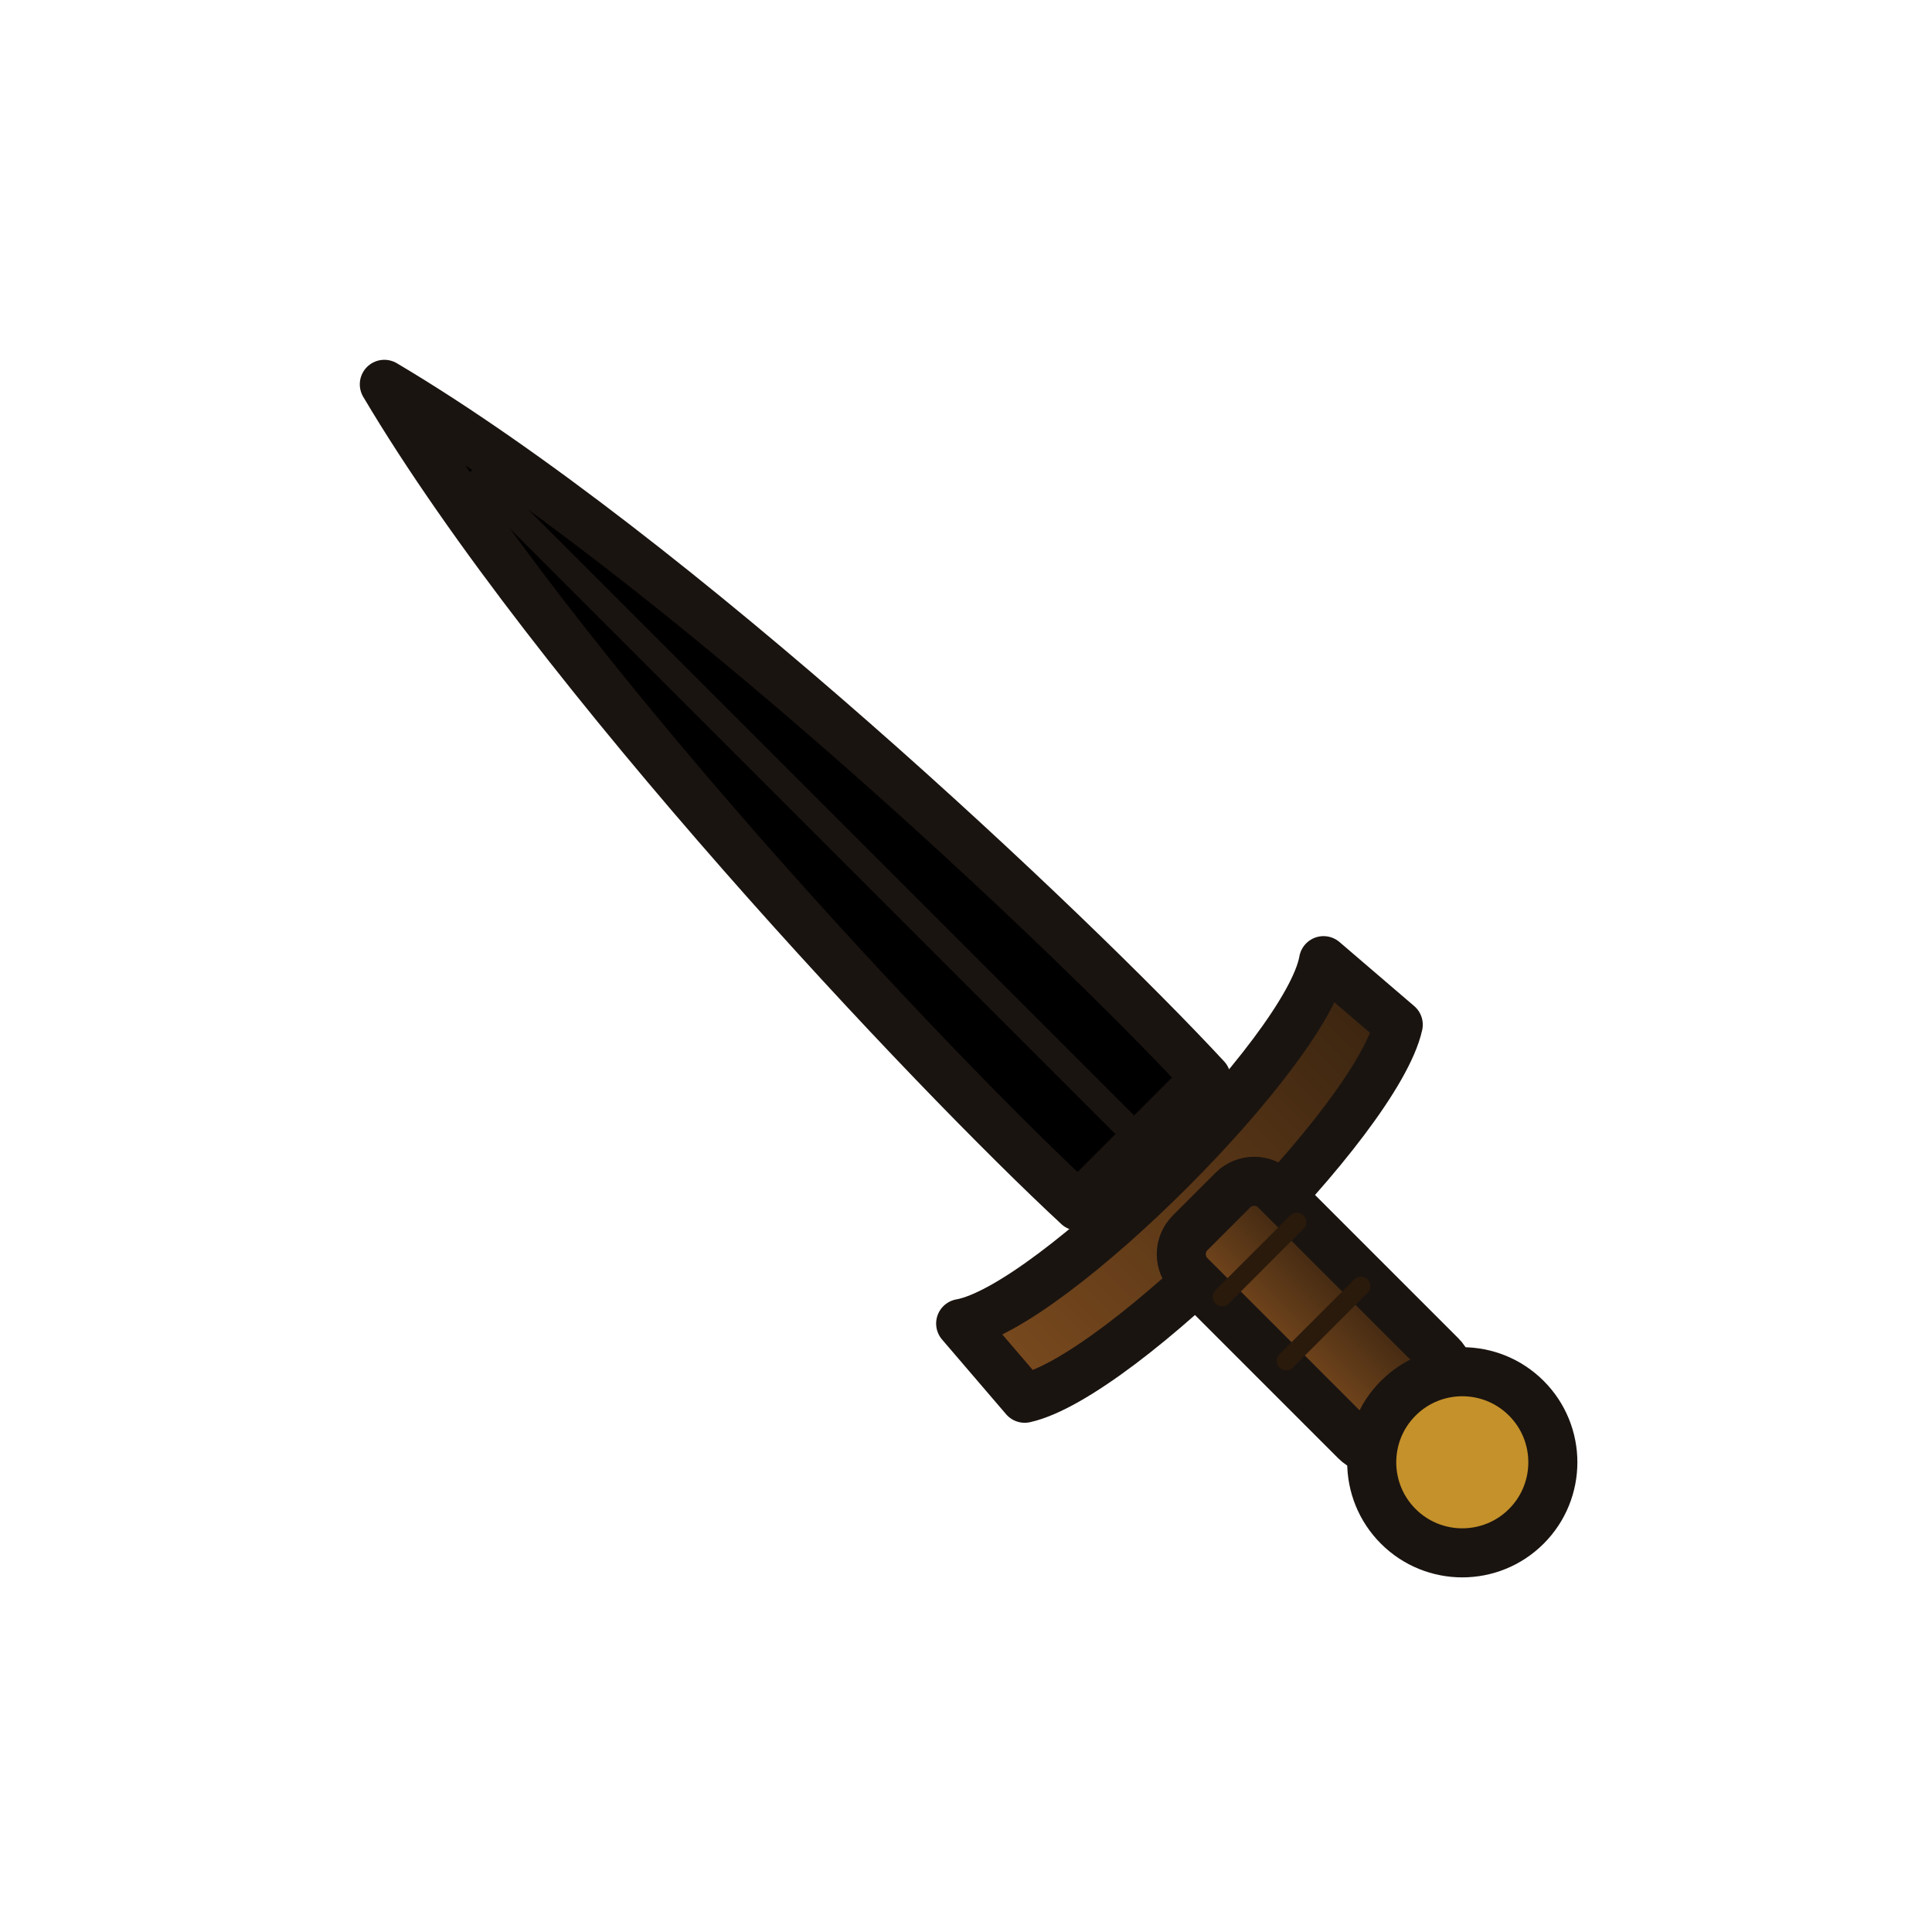
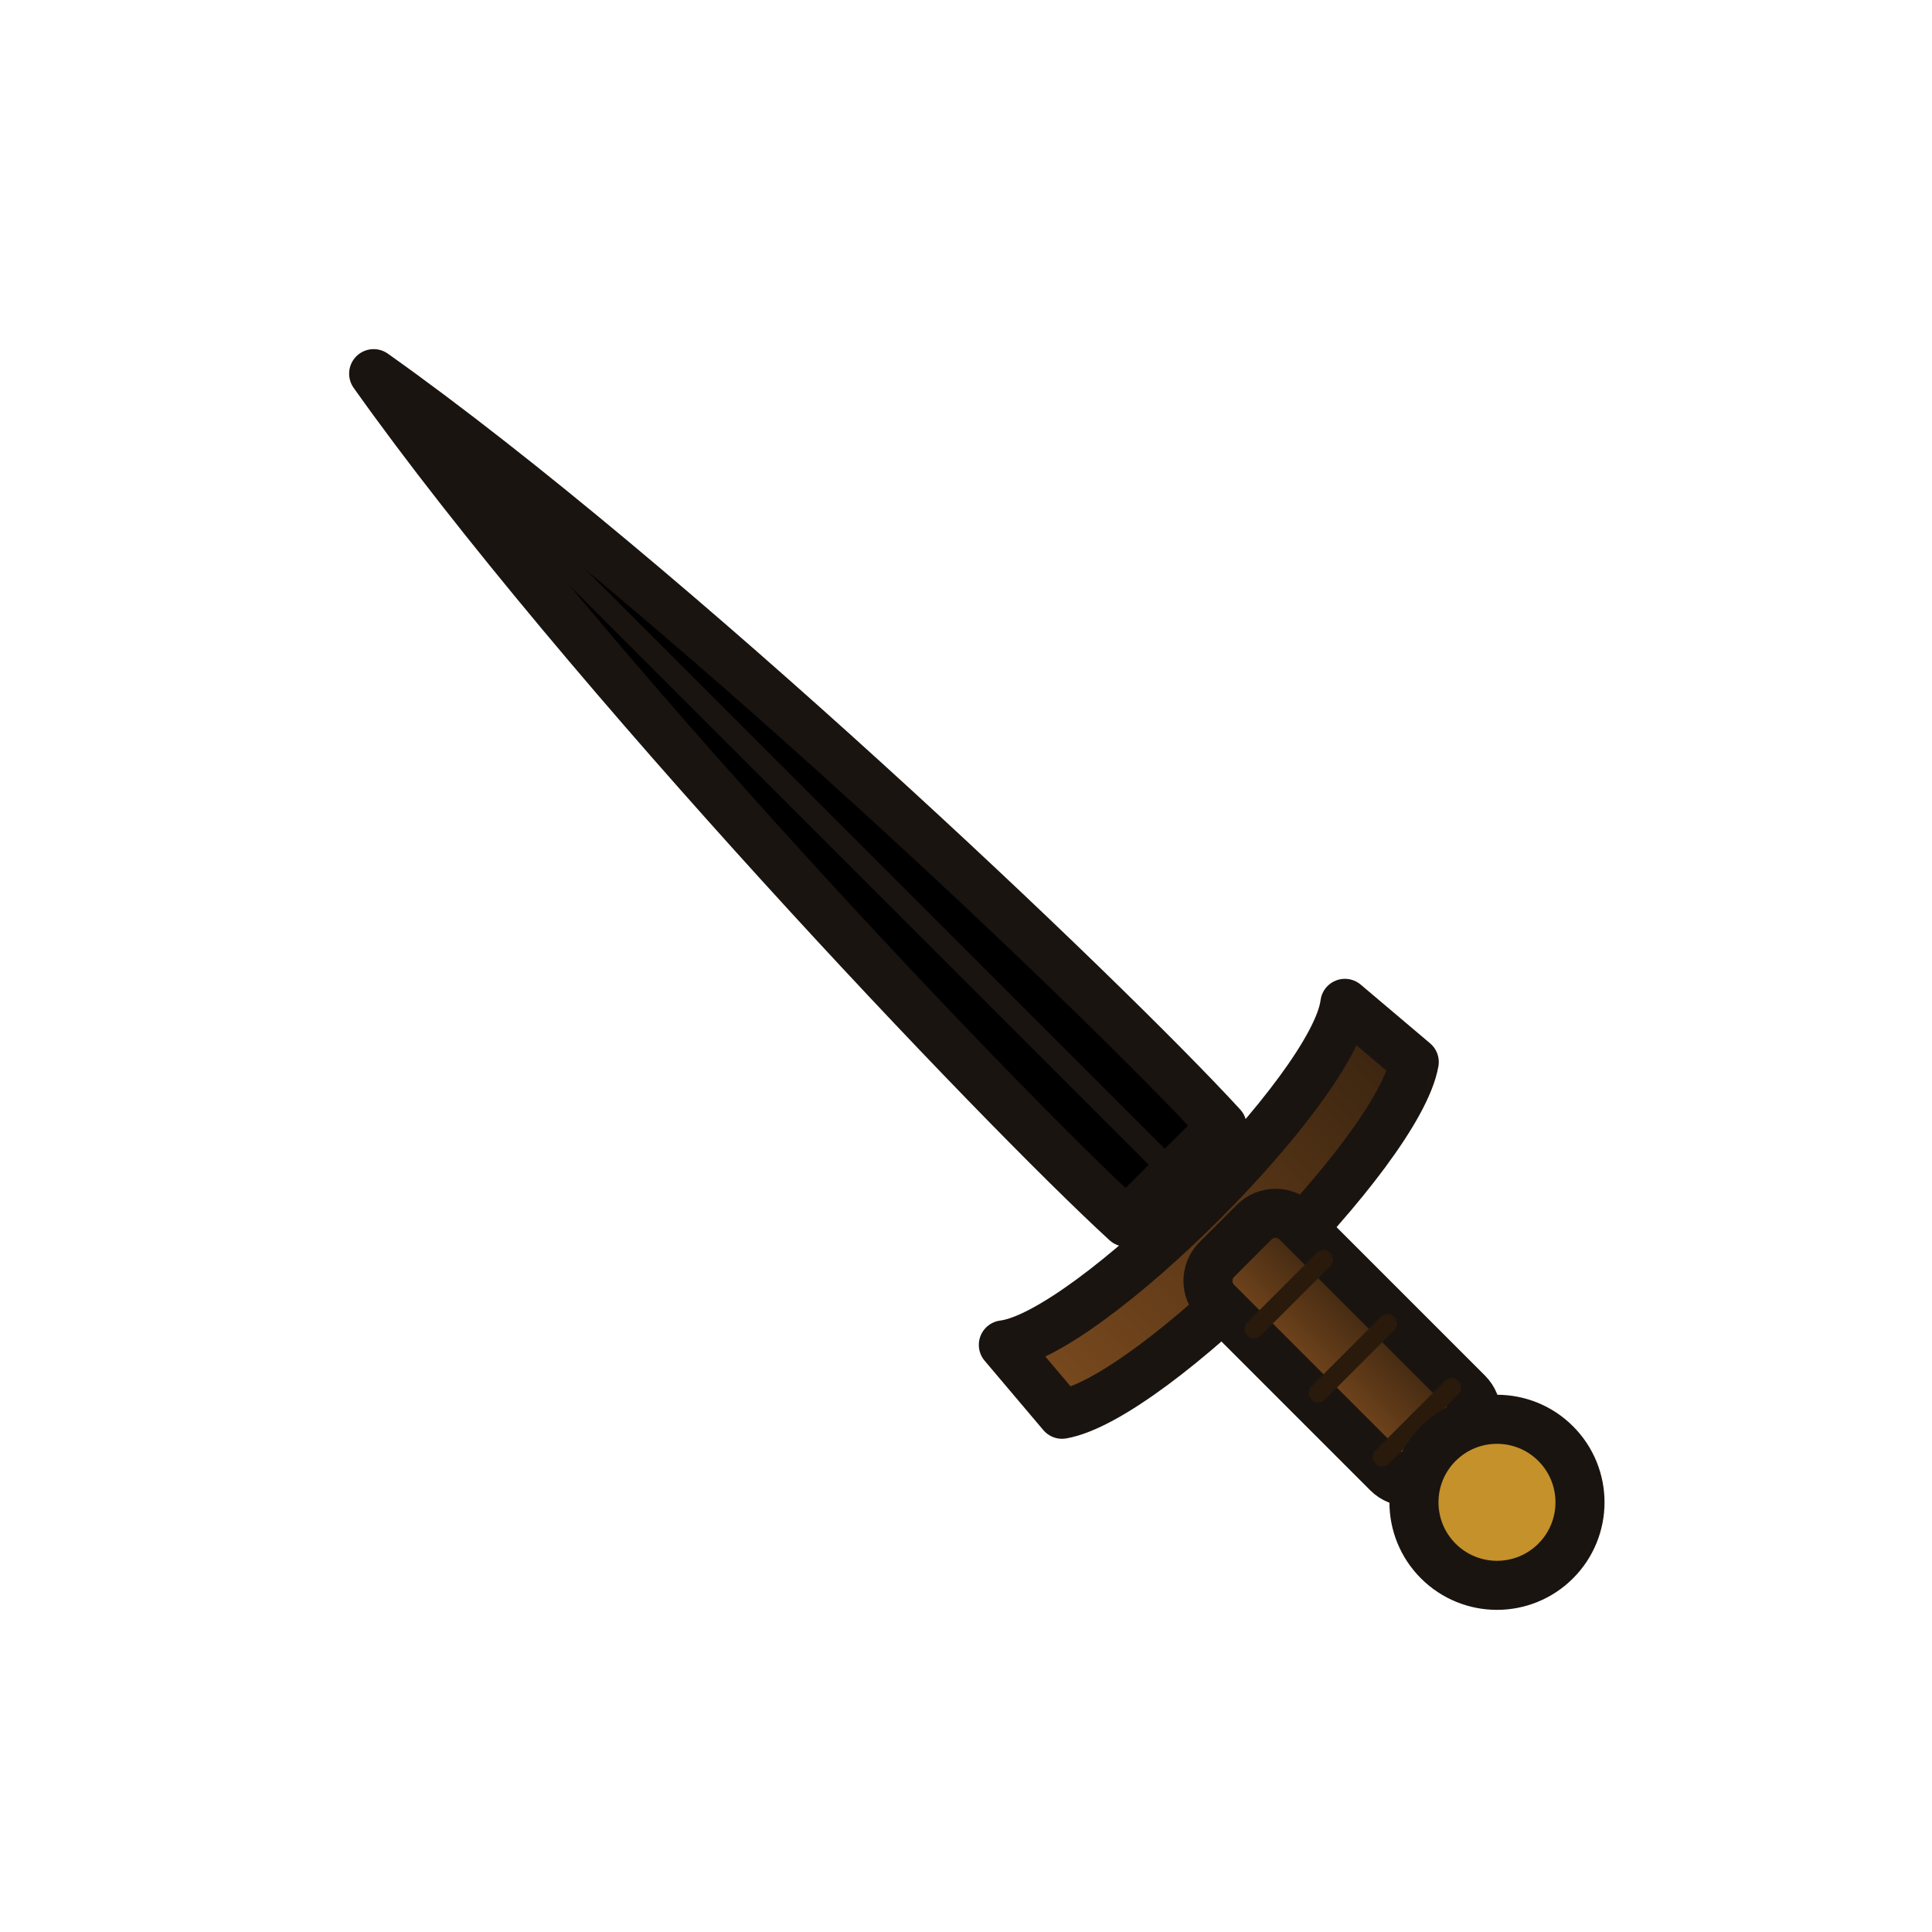
<svg xmlns="http://www.w3.org/2000/svg" viewBox="0 0 512 512">
  <defs>
-     <linearGradient id="{{id}}_blade" x1="0" y1="0" x2="1" y2="0.3">
+     <linearGradient id="{{id}}_blade" x1="0" y1="0" x2="1" y2="0.25">
      <stop offset="0" stop-color="{{light}}" />
      <stop offset="0.5" stop-color="{{base}}" />
      <stop offset="1" stop-color="{{shade}}" />
    </linearGradient>
    <linearGradient id="{{id}}_grip" x1="0" y1="0" x2="1" y2="0">
      <stop offset="0" stop-color="#7a4a1e" />
      <stop offset="1" stop-color="#3a2410" />
    </linearGradient>
  </defs>
  <g transform="rotate(-45 256 256)" stroke="#1a1410" stroke-width="13" stroke-linejoin="round" stroke-linecap="round">
-     <path d="M256 38 C 278 124 282 270 280 322 L232 322 C 230 270 234 124 256 38 Z" fill="url(#{{id}}_blade)" />
-     <path d="M256 74 L256 318" stroke="{{light}}" stroke-width="7" fill="none" />
-     <path d="M256 74 L256 318" stroke="{{shade}}" stroke-width="3" fill="none" />
-     <path d="M188 322 C 208 336 304 336 324 322 L326 348 C 304 362 208 362 186 348 Z" fill="url(#{{id}}_grip)" />
-     <rect x="240" y="348" width="32" height="78" rx="8" fill="url(#{{id}}_grip)" />
-     <path d="M242 366 L270 366 M242 390 L270 390" stroke="#2a1a0c" stroke-width="5" />
-     <circle cx="256" cy="442" r="24" fill="#c4912a" />
+     <path d="M256 34 C 272 128 276 288 274 334 L238 334 C 236 288 240 128 256 34 Z" fill="url(#{{id}}_blade)" />
+     <path d="M256 70 L256 330" stroke="{{light}}" stroke-width="6" fill="none" />
+     <path d="M256 70 L256 330" stroke="{{shade}}" stroke-width="3" fill="none" />
+     <path d="M192 334 C 210 348 302 348 320 334 L322 358 C 302 372 210 372 190 358 Z" fill="url(#{{id}}_grip)" />
+     <rect x="240" y="358" width="30" height="80" rx="8" fill="url(#{{id}}_grip)" />
+     <path d="M242 378 L268 378 M242 402 L268 402 M242 426 L268 426" stroke="#2a1a0c" stroke-width="5" />
+     <circle cx="255" cy="456" r="22" fill="#c4912a" />
  </g>
</svg>
